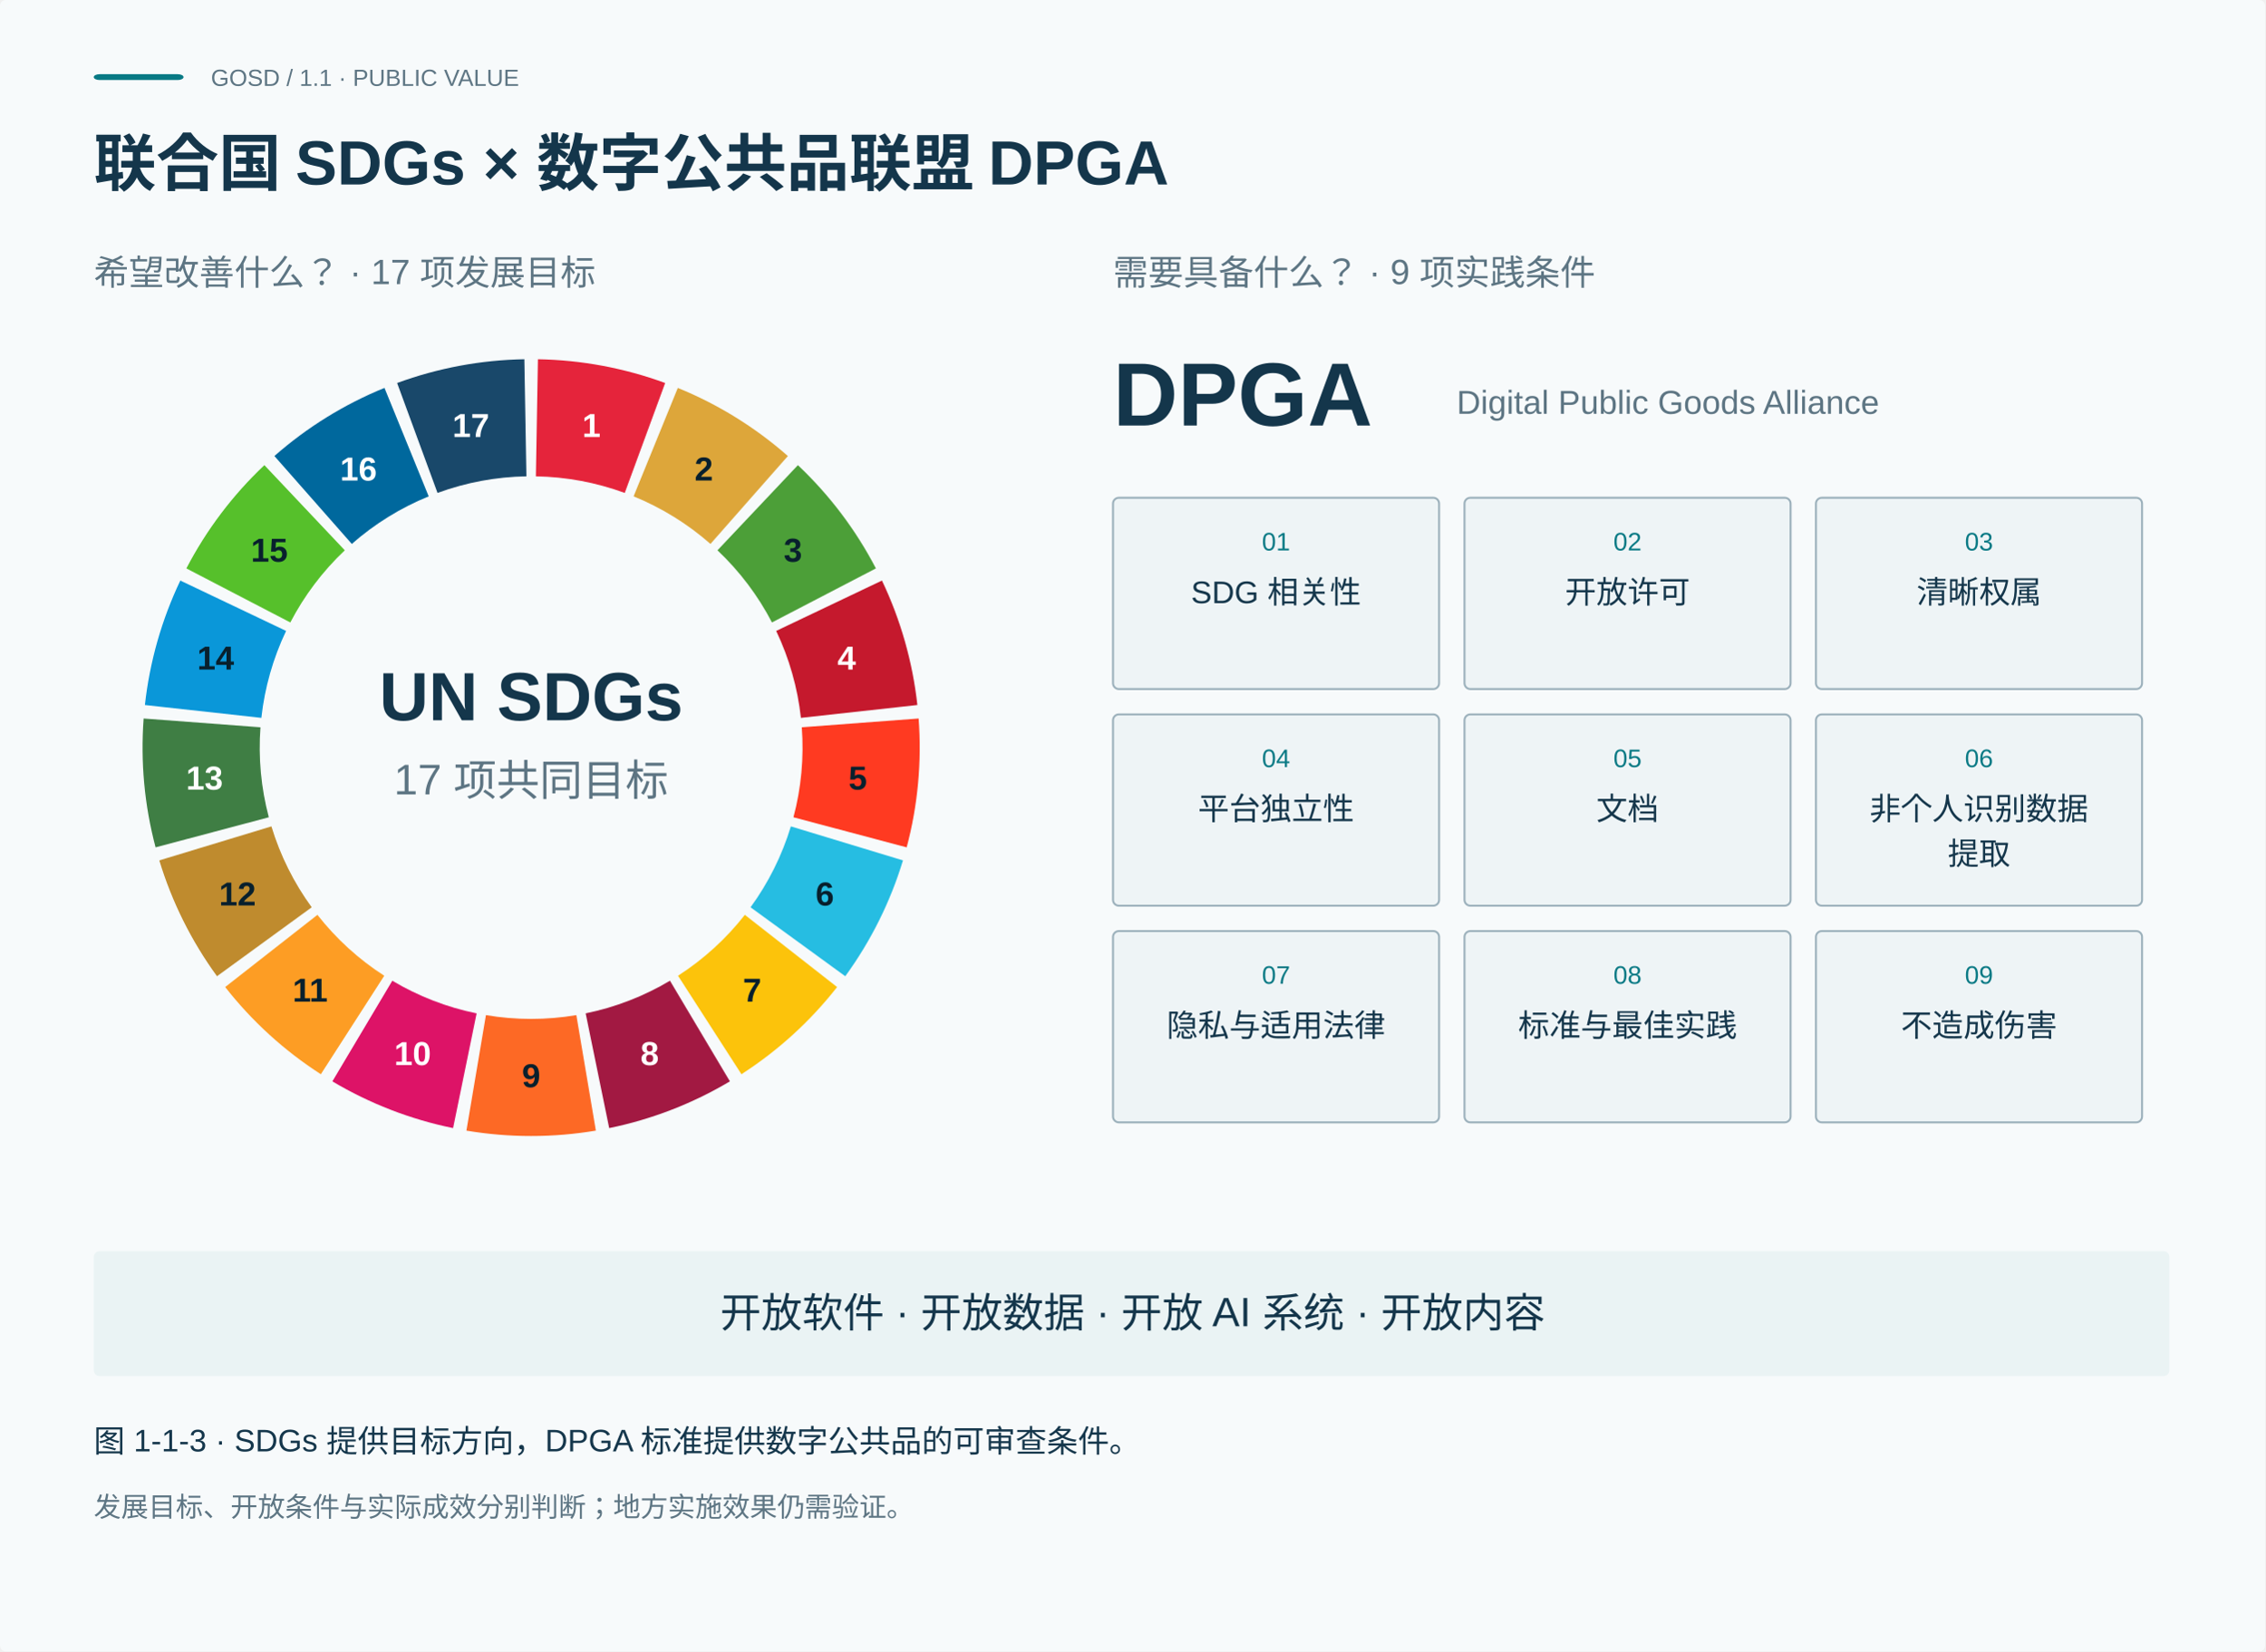
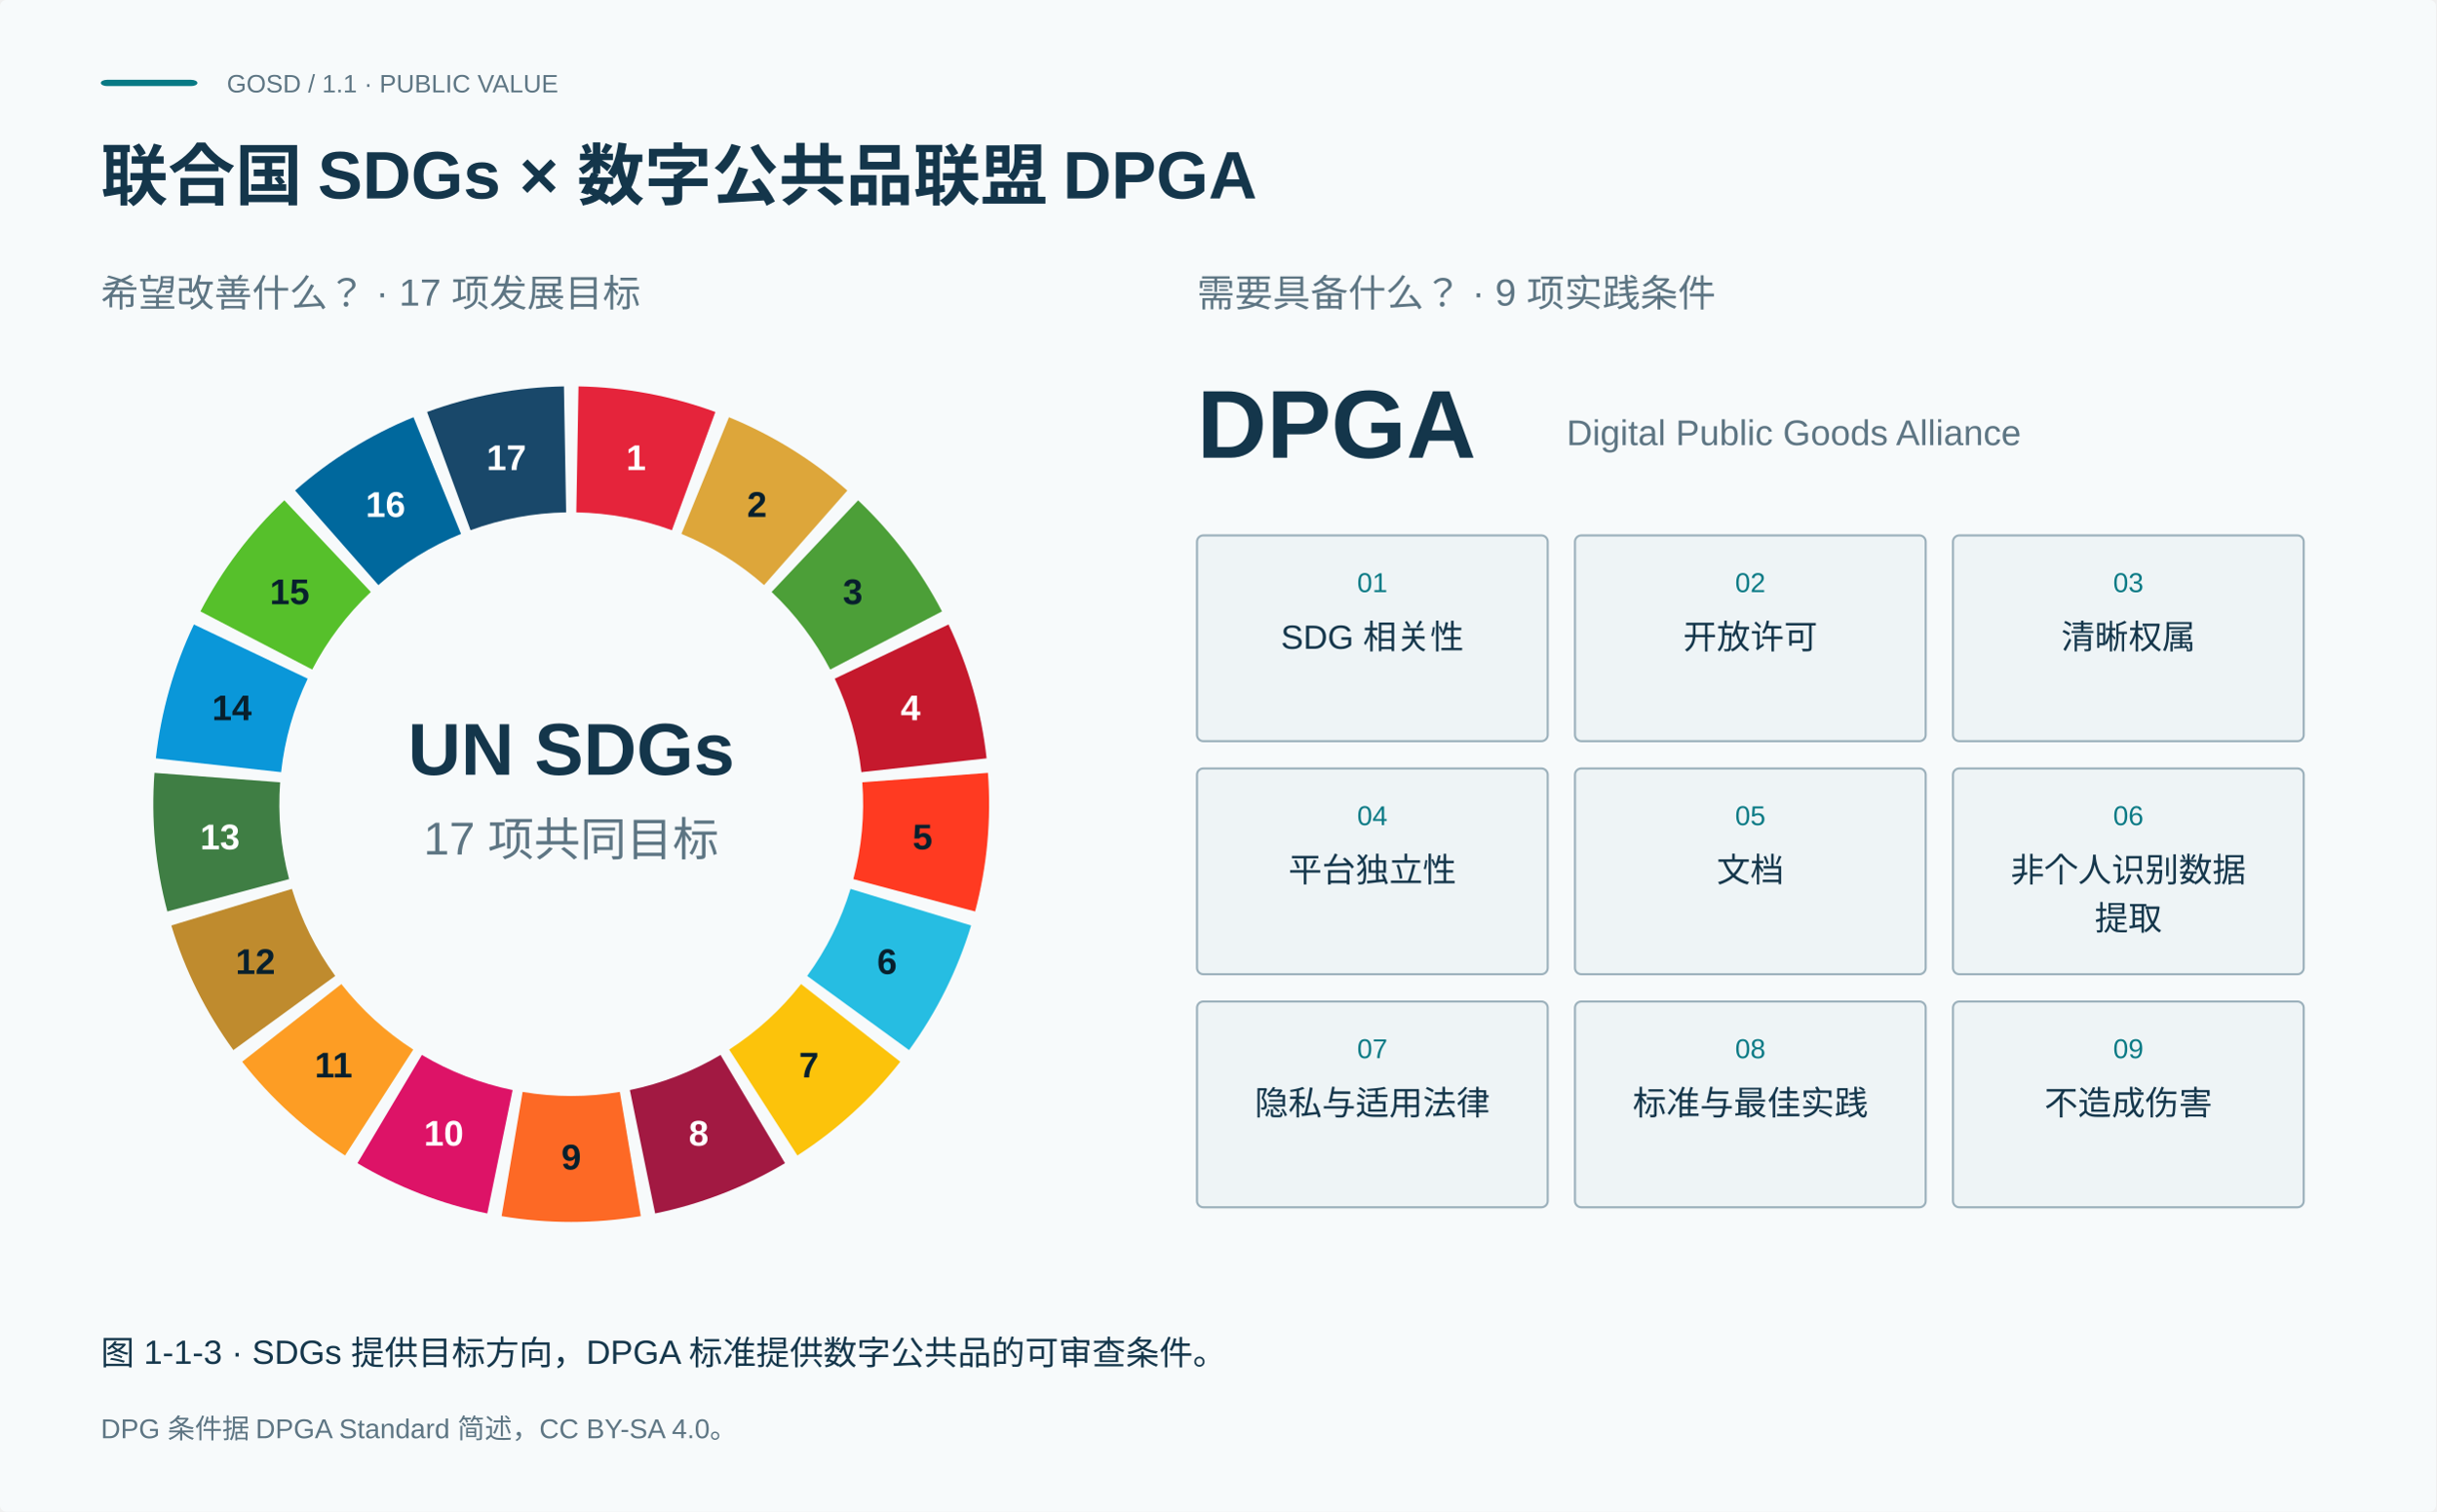
- <svg xmlns="http://www.w3.org/2000/svg" width="1160" height="846" viewBox="0 0 1160 846" role="img">
+ <svg xmlns="http://www.w3.org/2000/svg" width="1160" height="720" viewBox="0 0 1160 720" role="img">
  <g font-family="Noto Sans SC,Arial,sans-serif">
-     <rect x="0" y="0" width="1160" height="846" rx="3" fill="#f7fafb" stroke="none" stroke-width="1" />
+     <rect x="0" y="0" width="1160" height="720" rx="3" fill="#f7fafb" stroke="none" stroke-width="1" />
    <rect x="48" y="38" width="46" height="3" rx="3" fill="#087984" stroke="none" stroke-width="1" />
    <text x="108" y="44" font-size="12" fill="#5d7583" font-weight="400" text-anchor="start">GOSD / 1.1 · PUBLIC VALUE</text>
    <text x="48" y="95" font-size="32" fill="#14364b" font-weight="550" text-anchor="start">联合国 SDGs × 数字公共品联盟 DPGA</text>
    <text x="48" y="146" font-size="18" fill="#5d7583" font-weight="400" text-anchor="start">希望改善什么？ · 17 项发展目标</text>
    <text x="570" y="146" font-size="18" fill="#5d7583" font-weight="400" text-anchor="start">需要具备什么？ · 9 项实践条件</text>
    <path d="M275.473 184.03 A199 199 0 0 1 340.638 196.212 L319.943 252.53 A139 139 0 0 0 274.426 244.021 Z" fill="#e5243b" />
    <text x="302.87" y="223.861" font-size="17" fill="#fff" font-weight="600" text-anchor="middle">1</text>
    <path d="M347.115 198.721 A199 199 0 0 1 403.478 233.62 L363.837 278.659 A139 139 0 0 0 324.467 254.282 Z" fill="#dda63a" />
    <text x="360.441" y="246.164" font-size="17" fill="#08202d" font-weight="600" text-anchor="middle">2</text>
    <path d="M408.612 238.299 A199 199 0 0 1 448.562 291.203 L395.327 318.88 A139 139 0 0 0 367.422 281.928 Z" fill="#4c9f38" />
    <text x="406.067" y="287.757" font-size="17" fill="#08202d" font-weight="600" text-anchor="middle">3</text>
    <path d="M451.658 297.421 A199 199 0 0 1 469.8 361.183 L410.162 367.761 A139 139 0 0 0 397.49 323.223 Z" fill="#c5192d" />
    <text x="433.587" y="343.025" font-size="17" fill="#fff" font-weight="600" text-anchor="middle">4</text>
    <path d="M470.441 368.1 A199 199 0 0 1 464.325 434.11 L406.337 418.7 A139 139 0 0 0 410.61 372.592 Z" fill="#ff3a21" />
    <text x="439.283" y="404.501" font-size="17" fill="#08202d" font-weight="600" text-anchor="middle">5</text>
    <path d="M462.424 440.791 A199 199 0 0 1 432.874 500.134 L384.369 464.818 A139 139 0 0 0 405.01 423.367 Z" fill="#26bde2" />
    <text x="422.387" y="463.884" font-size="17" fill="#08202d" font-weight="600" text-anchor="middle">6</text>
    <path d="M428.688 505.678 A199 199 0 0 1 379.697 550.339 L347.225 499.885 A139 139 0 0 0 381.446 468.689 Z" fill="#fcc30b" />
    <text x="385.181" y="513.153" font-size="17" fill="#08202d" font-weight="600" text-anchor="middle">7</text>
    <path d="M373.791 553.996 A199 199 0 0 1 311.974 577.944 L299.922 519.167 A139 139 0 0 0 343.1 502.439 Z" fill="#a21942" />
    <text x="332.689" y="545.655" font-size="17" fill="#fff" font-weight="600" text-anchor="middle">8</text>
    <path d="M305.147 579.22 A199 199 0 0 1 238.853 579.22 L248.847 520.058 A139 139 0 0 0 295.153 520.058 Z" fill="#fd6925" />
    <text x="272.0" y="557.0" font-size="17" fill="#08202d" font-weight="600" text-anchor="middle">9</text>
    <path d="M232.026 577.944 A199 199 0 0 1 170.209 553.996 L200.9 502.439 A139 139 0 0 0 244.078 519.167 Z" fill="#dd1367" />
    <text x="211.311" y="545.655" font-size="17" fill="#fff" font-weight="600" text-anchor="middle">10</text>
    <path d="M164.303 550.339 A199 199 0 0 1 115.312 505.678 L162.554 468.689 A139 139 0 0 0 196.775 499.885 Z" fill="#fd9d24" />
    <text x="158.819" y="513.153" font-size="17" fill="#08202d" font-weight="600" text-anchor="middle">11</text>
    <path d="M111.126 500.134 A199 199 0 0 1 81.576 440.791 L138.99 423.367 A139 139 0 0 0 159.631 464.818 Z" fill="#bf8b2e" />
    <text x="121.613" y="463.884" font-size="17" fill="#08202d" font-weight="600" text-anchor="middle">12</text>
    <path d="M79.675 434.11 A199 199 0 0 1 73.559 368.1 L133.39 372.592 A139 139 0 0 0 137.663 418.7 Z" fill="#3f7e44" />
    <text x="104.717" y="404.501" font-size="17" fill="#fff" font-weight="600" text-anchor="middle">13</text>
    <path d="M74.2 361.183 A199 199 0 0 1 92.342 297.421 L146.51 323.223 A139 139 0 0 0 133.838 367.761 Z" fill="#0a97d9" />
    <text x="110.413" y="343.025" font-size="17" fill="#08202d" font-weight="600" text-anchor="middle">14</text>
    <path d="M95.438 291.203 A199 199 0 0 1 135.388 238.299 L176.578 281.928 A139 139 0 0 0 148.673 318.88 Z" fill="#56c02b" />
    <text x="137.933" y="287.757" font-size="17" fill="#08202d" font-weight="600" text-anchor="middle">15</text>
    <path d="M140.522 233.62 A199 199 0 0 1 196.885 198.721 L219.533 254.282 A139 139 0 0 0 180.163 278.659 Z" fill="#00689d" />
    <text x="183.559" y="246.164" font-size="17" fill="#fff" font-weight="600" text-anchor="middle">16</text>
    <path d="M203.362 196.212 A199 199 0 0 1 268.527 184.03 L269.574 244.021 A139 139 0 0 0 224.057 252.53 Z" fill="#19486a" />
    <text x="241.13" y="223.861" font-size="17" fill="#fff" font-weight="600" text-anchor="middle">17</text>
    <text x="272" y="369" font-size="35" fill="#14364b" font-weight="600" text-anchor="middle">UN SDGs</text>
    <text x="272" y="407" font-size="22" fill="#5d7583" font-weight="400" text-anchor="middle">17 项共同目标</text>
    <text x="570" y="218" font-size="46" fill="#14364b" font-weight="700" text-anchor="start">DPGA</text>
    <text x="746" y="212" font-size="17" fill="#5d7583" font-weight="400" text-anchor="start">Digital Public Goods Alliance</text>
    <rect x="570" y="255" width="167" height="98" rx="3" fill="#eef4f6" stroke="#9bb0bb" stroke-width="1" />
    <text x="653.5" y="282" font-size="13" fill="#087984" font-weight="400" text-anchor="middle">01</text>
    <text x="653.5" y="309" font-size="16" fill="#14364b" font-weight="400" text-anchor="middle">SDG 相关性</text>
    <rect x="750" y="255" width="167" height="98" rx="3" fill="#eef4f6" stroke="#9bb0bb" stroke-width="1" />
    <text x="833.5" y="282" font-size="13" fill="#087984" font-weight="400" text-anchor="middle">02</text>
    <text x="833.5" y="309" font-size="16" fill="#14364b" font-weight="400" text-anchor="middle">开放许可</text>
    <rect x="930" y="255" width="167" height="98" rx="3" fill="#eef4f6" stroke="#9bb0bb" stroke-width="1" />
    <text x="1013.5" y="282" font-size="13" fill="#087984" font-weight="400" text-anchor="middle">03</text>
    <text x="1013.5" y="309" font-size="16" fill="#14364b" font-weight="400" text-anchor="middle">清晰权属</text>
    <rect x="570" y="366" width="167" height="98" rx="3" fill="#eef4f6" stroke="#9bb0bb" stroke-width="1" />
    <text x="653.5" y="393" font-size="13" fill="#087984" font-weight="400" text-anchor="middle">04</text>
    <text x="653.5" y="420" font-size="16" fill="#14364b" font-weight="400" text-anchor="middle">平台独立性</text>
    <rect x="750" y="366" width="167" height="98" rx="3" fill="#eef4f6" stroke="#9bb0bb" stroke-width="1" />
    <text x="833.5" y="393" font-size="13" fill="#087984" font-weight="400" text-anchor="middle">05</text>
    <text x="833.5" y="420" font-size="16" fill="#14364b" font-weight="400" text-anchor="middle">文档</text>
    <rect x="930" y="366" width="167" height="98" rx="3" fill="#eef4f6" stroke="#9bb0bb" stroke-width="1" />
    <text x="1013.5" y="393" font-size="13" fill="#087984" font-weight="400" text-anchor="middle">06</text>
    <text x="1013.5" y="420" font-size="16" fill="#14364b" font-weight="400" text-anchor="middle">非个人识别数据</text>
    <text x="1013.5" y="443" font-size="16" fill="#14364b" font-weight="400" text-anchor="middle">提取</text>
    <rect x="570" y="477" width="167" height="98" rx="3" fill="#eef4f6" stroke="#9bb0bb" stroke-width="1" />
    <text x="653.5" y="504" font-size="13" fill="#087984" font-weight="400" text-anchor="middle">07</text>
    <text x="653.5" y="531" font-size="16" fill="#14364b" font-weight="400" text-anchor="middle">隐私与适用法律</text>
    <rect x="750" y="477" width="167" height="98" rx="3" fill="#eef4f6" stroke="#9bb0bb" stroke-width="1" />
    <text x="833.5" y="504" font-size="13" fill="#087984" font-weight="400" text-anchor="middle">08</text>
    <text x="833.5" y="531" font-size="16" fill="#14364b" font-weight="400" text-anchor="middle">标准与最佳实践</text>
    <rect x="930" y="477" width="167" height="98" rx="3" fill="#eef4f6" stroke="#9bb0bb" stroke-width="1" />
    <text x="1013.5" y="504" font-size="13" fill="#087984" font-weight="400" text-anchor="middle">09</text>
    <text x="1013.5" y="531" font-size="16" fill="#14364b" font-weight="400" text-anchor="middle">不造成伤害</text>
-     <rect x="48" y="641" width="1063" height="64" rx="3" fill="#eaf3f4" stroke="none" stroke-width="1" />
-     <text x="580" y="680" font-size="21" fill="#14364b" font-weight="400" text-anchor="middle">开放软件 · 开放数据 · 开放 AI 系统 · 开放内容</text>
-     <text x="48" y="744" font-size="16" fill="#14364b" font-weight="400" text-anchor="start">图 1-1-3 · SDGs 提供目标方向，DPGA 标准提供数字公共品的可审查条件。</text>
-     <text x="48" y="777" font-size="14" fill="#5d7583" font-weight="400" text-anchor="start">发展目标、开放条件与实际成效分别判断；地方实施效果仍需验证。</text>
-     <text x="48" y="806" font-size="13" fill="#5d7583" font-weight="400" text-anchor="start" />
+     <text x="48" y="650" font-size="16" fill="#14364b" font-weight="400" text-anchor="start">图 1-1-3 · SDGs 提供目标方向，DPGA 标准提供数字公共品的可审查条件。</text>
+     <text x="48" y="685" font-size="13" fill="#5d7583" font-weight="400" text-anchor="start">DPG 条件据 DPGA Standard 简述，CC BY-SA 4.0。</text>
  </g>
</svg>
